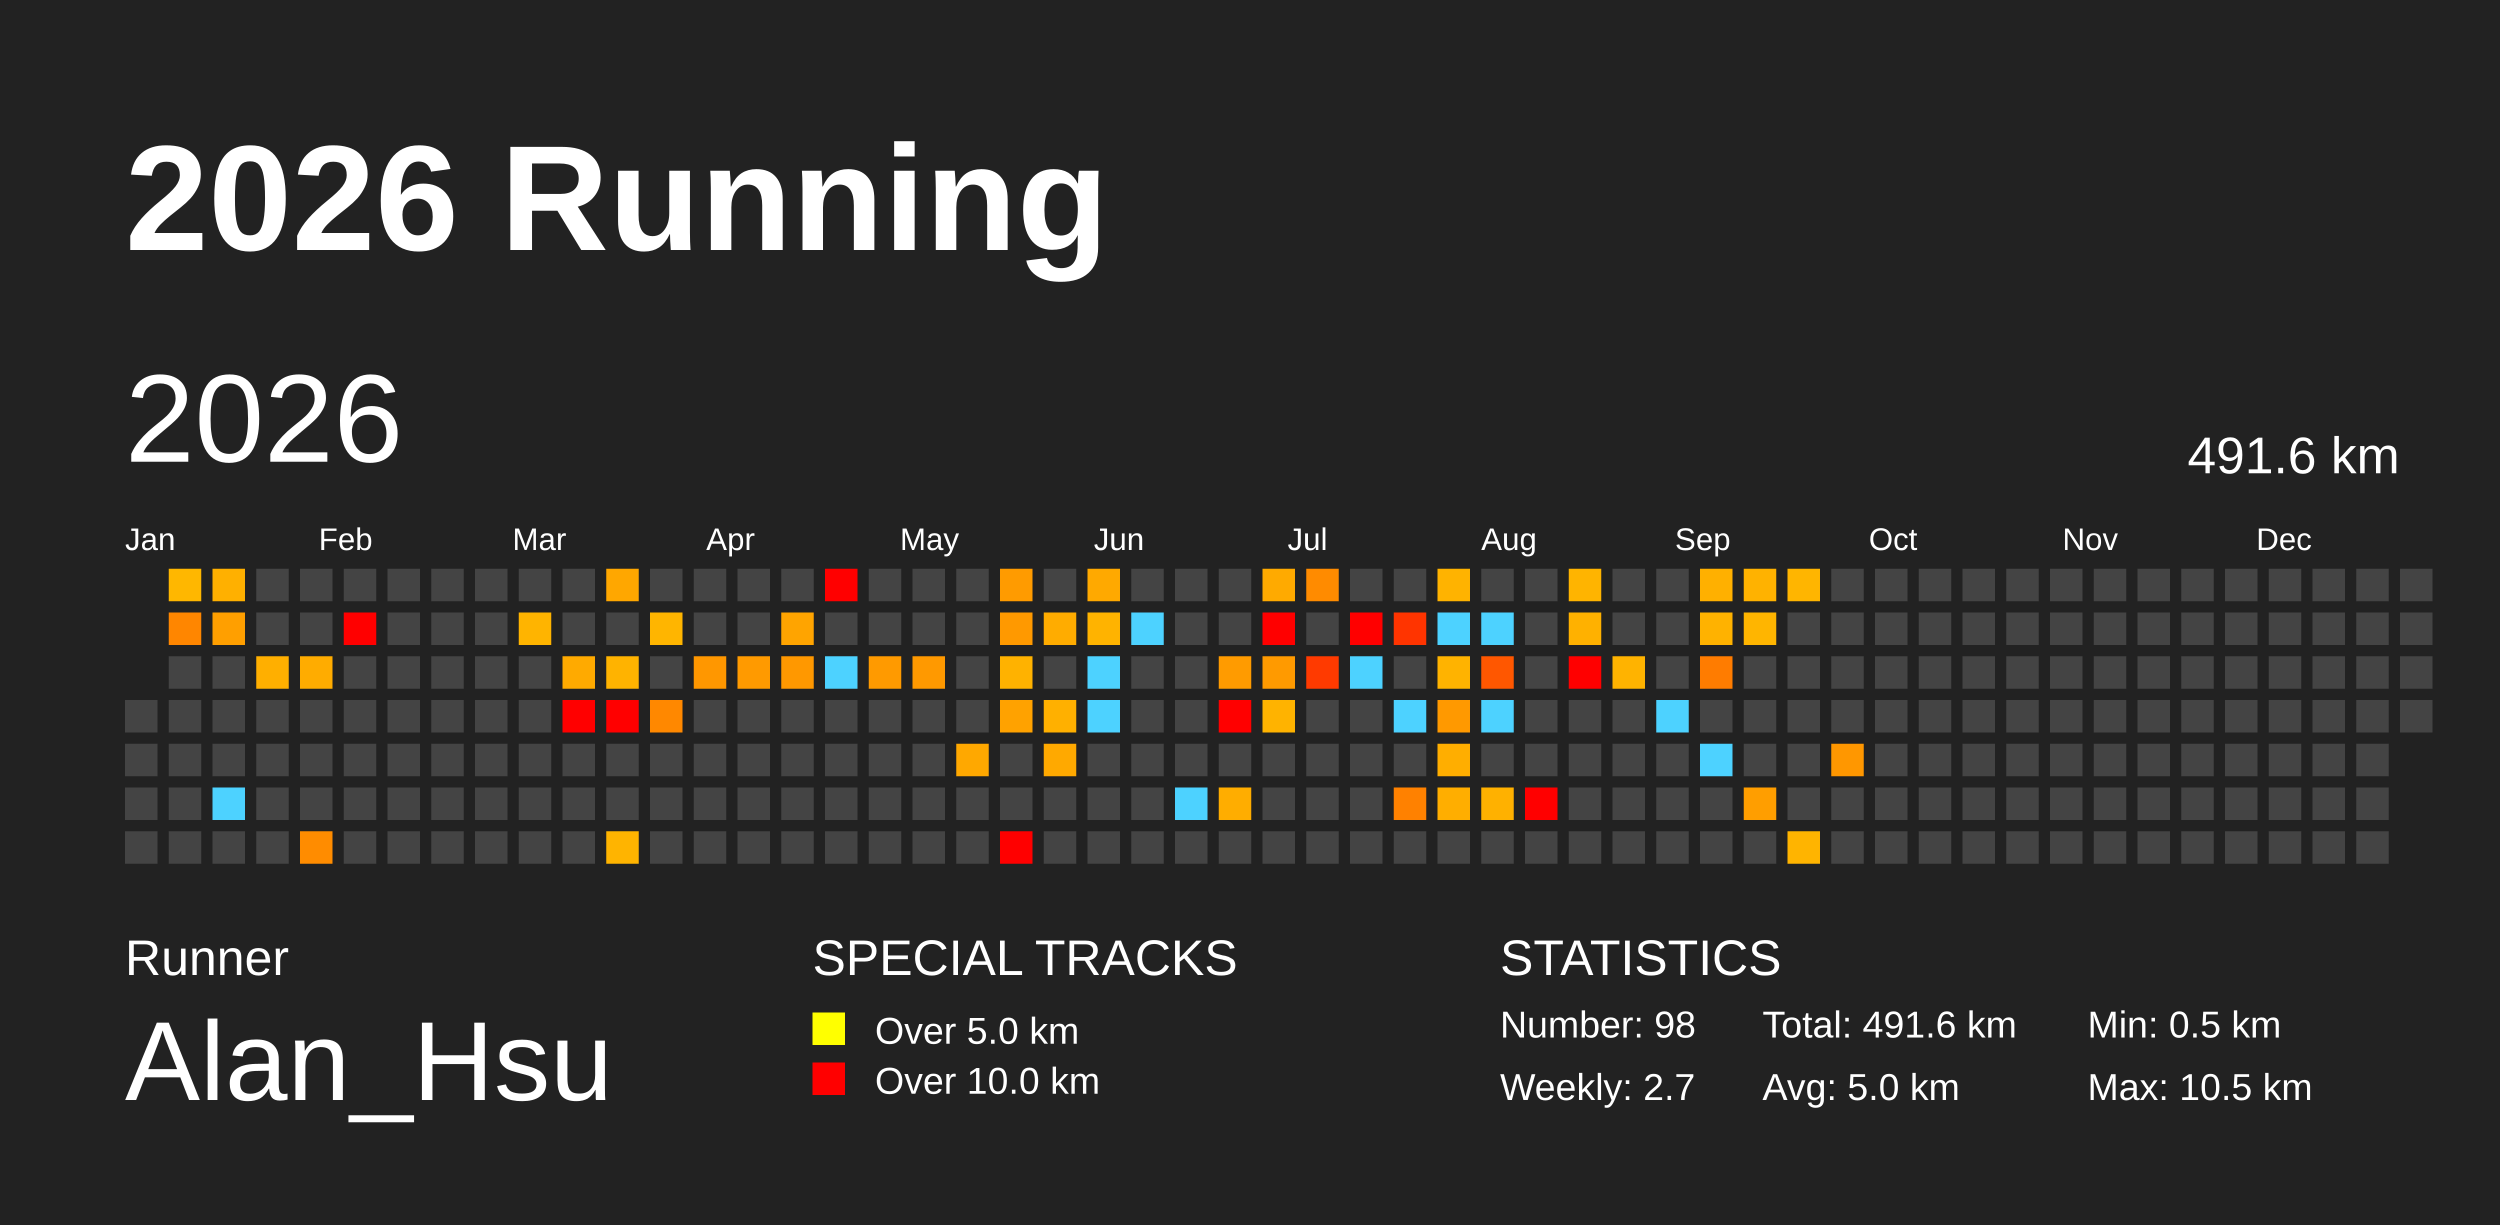
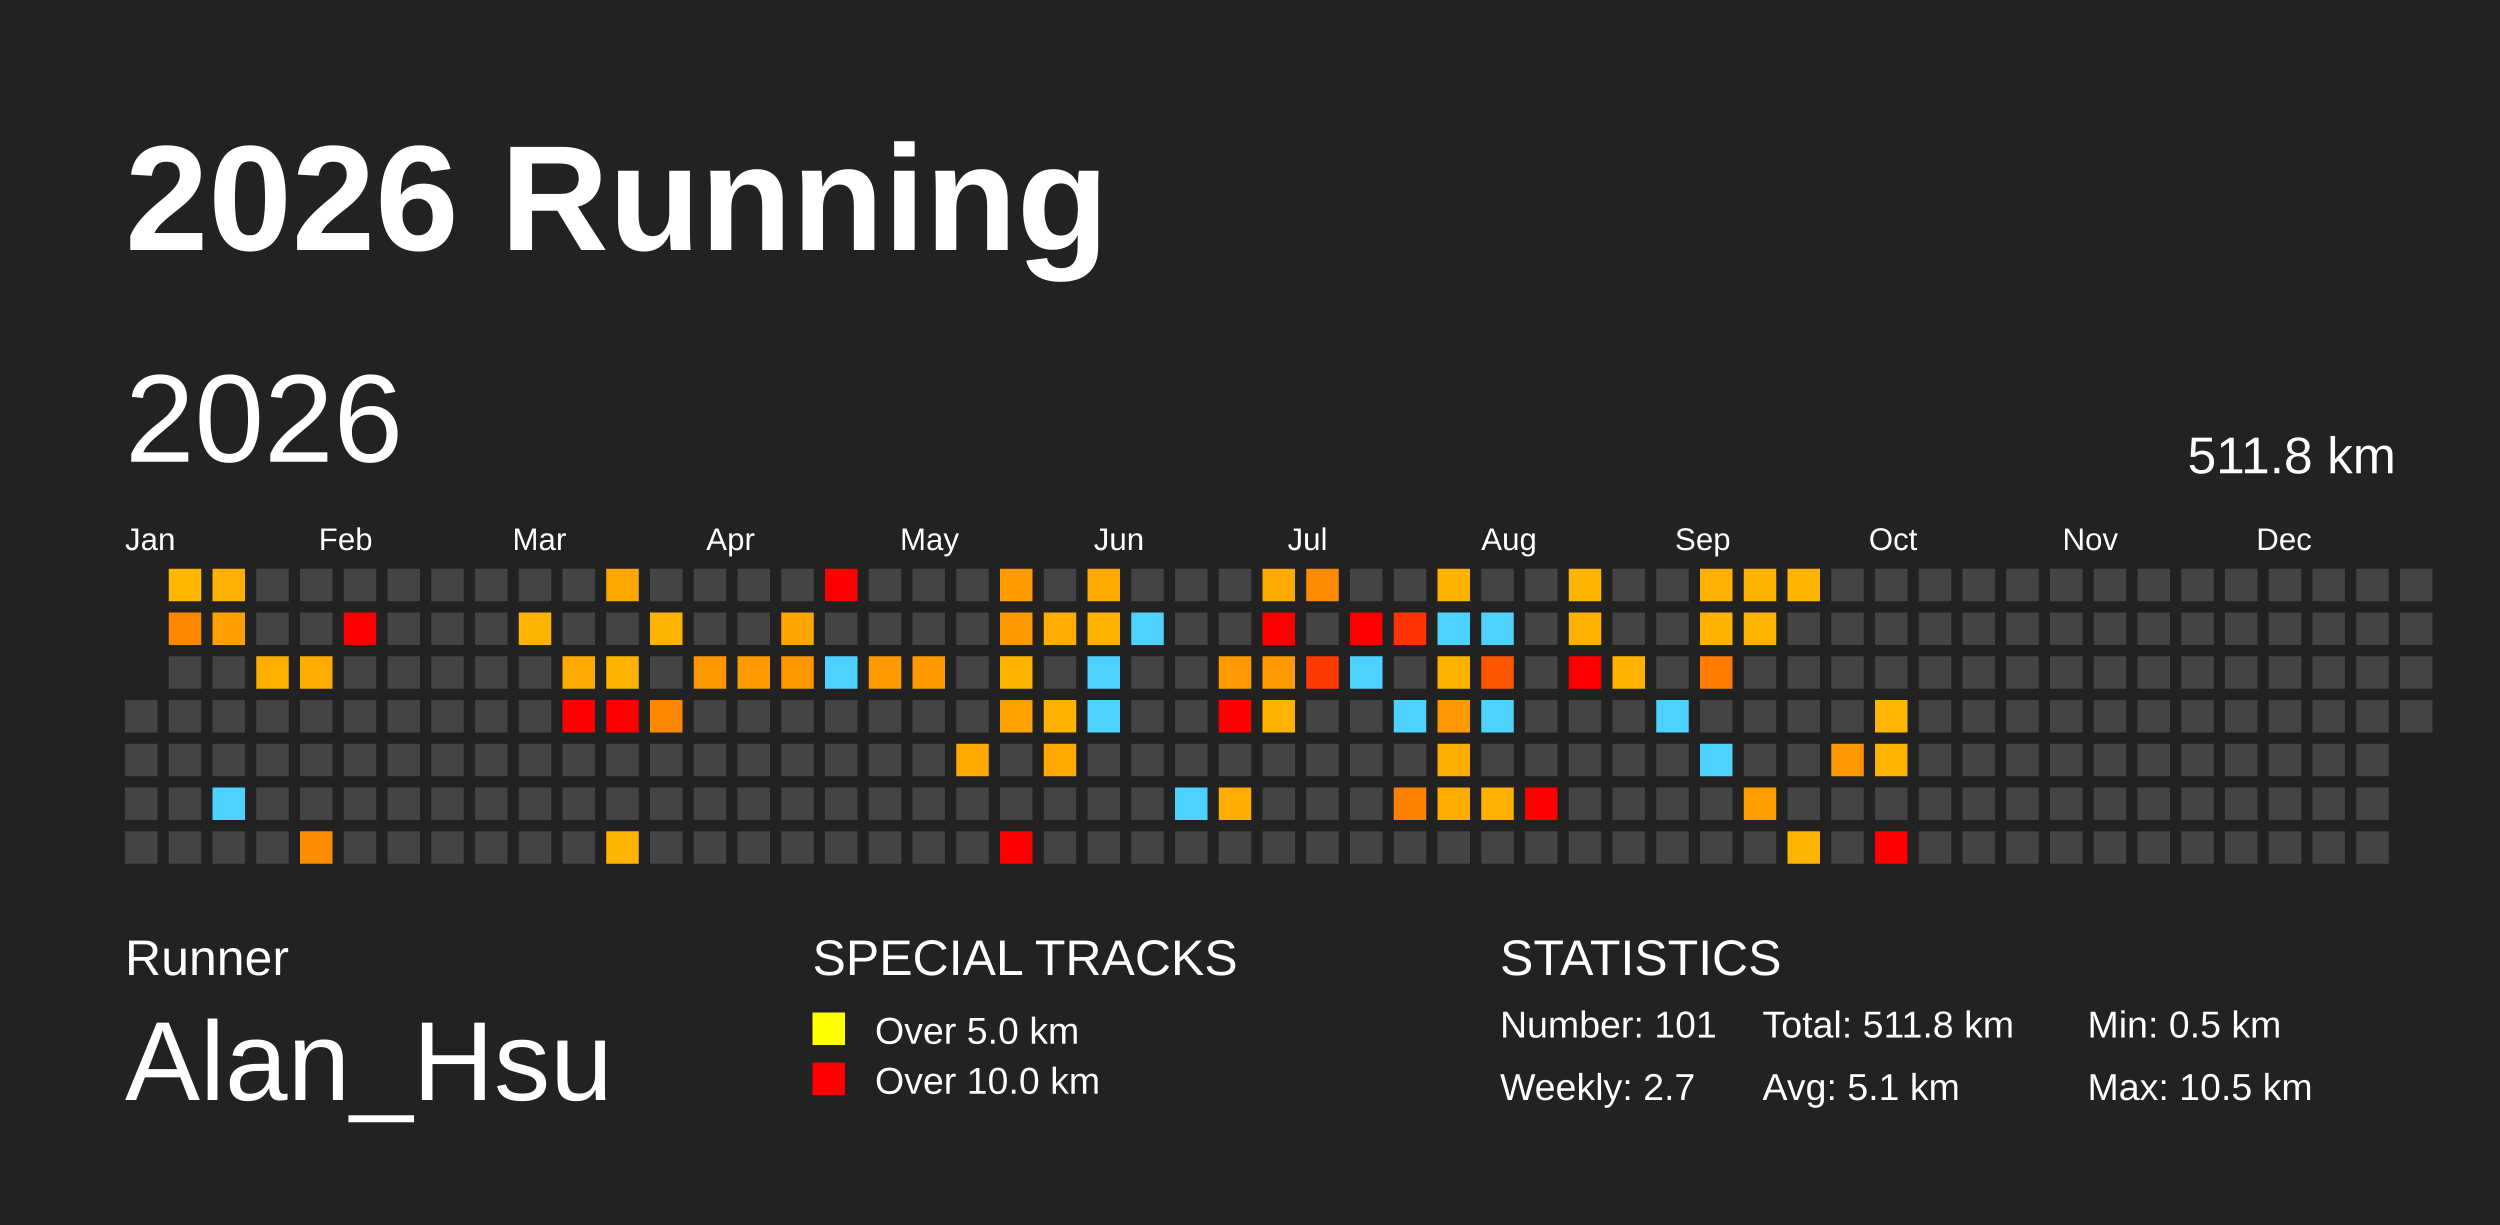
<svg xmlns="http://www.w3.org/2000/svg" baseProfile="full" height="98mm" version="1.1" viewBox="0,0,200,98" width="200mm">
  <defs />
  <rect fill="#222222" height="98" width="200" x="0" y="0" />
  <text fill="#FFFFFF" style="font-size:12px; font-family:Arial; font-weight:bold;" x="10" y="20">2026 Running</text>
  <text fill="#FFFFFF" style="font-size:4px; font-family:Arial" x="10" y="78">Runner</text>
  <text fill="#FFFFFF" style="font-size:9px; font-family:Arial" x="10" y="88">Alan_Hsu</text>
  <text fill="#FFFFFF" style="font-size:4px; font-family:Arial" x="65" y="78">SPECIAL TRACKS</text>
  <rect fill="yellow" height="2.6" width="2.6" x="65" y="81" />
  <text fill="#FFFFFF" style="font-size:3px; font-family:Arial" x="70" y="83.5">Over 5.0 km</text>
  <rect fill="red" height="2.6" width="2.6" x="65" y="85" />
  <text fill="#FFFFFF" style="font-size:3px; font-family:Arial" x="70" y="87.5">Over 10.0 km</text>
  <text fill="#FFFFFF" style="font-size:4px; font-family:Arial" x="120" y="78">STATISTICS</text>
-   <text fill="#FFFFFF" style="font-size:3px; font-family:Arial" x="120" y="83">Number: 98</text>
+   <text fill="#FFFFFF" style="font-size:3px; font-family:Arial" x="120" y="83">Number: 101</text>
  <text fill="#FFFFFF" style="font-size:3px; font-family:Arial" x="120" y="88">Weekly: 2.7</text>
-   <text fill="#FFFFFF" style="font-size:3px; font-family:Arial" x="141" y="83">Total: 491.6 km</text>
-   <text fill="#FFFFFF" style="font-size:3px; font-family:Arial" x="141" y="88">Avg: 5.0 km</text>
+   <text fill="#FFFFFF" style="font-size:3px; font-family:Arial" x="141" y="83">Total: 511.8 km</text>
+   <text fill="#FFFFFF" style="font-size:3px; font-family:Arial" x="141" y="88">Avg: 5.1 km</text>
  <text fill="#FFFFFF" style="font-size:3px; font-family:Arial" x="167" y="83">Min: 0.5 km</text>
  <text fill="#FFFFFF" style="font-size:3px; font-family:Arial" x="167" y="88">Max: 10.5 km</text>
  <text dominant-baseline="hanging" fill="#FFFFFF" style="font-size:10.0px; font-family:Arial;" x="10" y="30">2026</text>
-   <text dominant-baseline="hanging" fill="#FFFFFF" style="font-size:4.125px; font-family:Arial;" x="175" y="35">491.6 km</text>
+   <text dominant-baseline="hanging" fill="#FFFFFF" style="font-size:4.125px; font-family:Arial;" x="175" y="35">511.8 km</text>
  <text fill="#FFFFFF" style="font-size:2.5px; font-family:Arial" x="10.0" y="44">Jan</text>
  <text fill="#FFFFFF" style="font-size:2.5px; font-family:Arial" x="25.5" y="44">Feb</text>
  <text fill="#FFFFFF" style="font-size:2.5px; font-family:Arial" x="41.0" y="44">Mar</text>
  <text fill="#FFFFFF" style="font-size:2.5px; font-family:Arial" x="56.5" y="44">Apr</text>
  <text fill="#FFFFFF" style="font-size:2.5px; font-family:Arial" x="72.0" y="44">May</text>
  <text fill="#FFFFFF" style="font-size:2.5px; font-family:Arial" x="87.5" y="44">Jun</text>
  <text fill="#FFFFFF" style="font-size:2.5px; font-family:Arial" x="103.0" y="44">Jul</text>
  <text fill="#FFFFFF" style="font-size:2.5px; font-family:Arial" x="118.5" y="44">Aug</text>
  <text fill="#FFFFFF" style="font-size:2.5px; font-family:Arial" x="134.0" y="44">Sep</text>
  <text fill="#FFFFFF" style="font-size:2.5px; font-family:Arial" x="149.5" y="44">Oct</text>
  <text fill="#FFFFFF" style="font-size:2.5px; font-family:Arial" x="165.0" y="44">Nov</text>
  <text fill="#FFFFFF" style="font-size:2.5px; font-family:Arial" x="180.5" y="44">Dec</text>
  <rect fill="#444444" height="2.6" width="2.6" x="10.0" y="56.0" />
  <rect fill="#444444" height="2.6" width="2.6" x="10.0" y="59.5" />
  <rect fill="#444444" height="2.6" width="2.6" x="10.0" y="63.0" />
  <rect fill="#444444" height="2.6" width="2.6" x="10.0" y="66.5" />
  <rect fill="#ffb700" height="2.6" width="2.6" x="13.5" y="45.5" />
  <rect fill="#ff8600" height="2.6" width="2.6" x="13.5" y="49.0" />
  <rect fill="#444444" height="2.6" width="2.6" x="13.5" y="52.5" />
  <rect fill="#444444" height="2.6" width="2.6" x="13.5" y="56.0" />
  <rect fill="#444444" height="2.6" width="2.6" x="13.5" y="59.5" />
  <rect fill="#444444" height="2.6" width="2.6" x="13.5" y="63.0" />
  <rect fill="#444444" height="2.6" width="2.6" x="13.5" y="66.5" />
  <rect fill="#ffb000" height="2.6" width="2.6" x="17.0" y="45.5" />
  <rect fill="#ff9f00" height="2.6" width="2.6" x="17.0" y="49.0" />
  <rect fill="#444444" height="2.6" width="2.6" x="17.0" y="52.5" />
  <rect fill="#444444" height="2.6" width="2.6" x="17.0" y="56.0" />
  <rect fill="#444444" height="2.6" width="2.6" x="17.0" y="59.5" />
  <rect fill="#4dd2ff" height="2.6" width="2.6" x="17.0" y="63.0" />
  <rect fill="#444444" height="2.6" width="2.6" x="17.0" y="66.5" />
  <rect fill="#444444" height="2.6" width="2.6" x="20.5" y="45.5" />
  <rect fill="#444444" height="2.6" width="2.6" x="20.5" y="49.0" />
  <rect fill="#ffaf00" height="2.6" width="2.6" x="20.5" y="52.5" />
  <rect fill="#444444" height="2.6" width="2.6" x="20.5" y="56.0" />
  <rect fill="#444444" height="2.6" width="2.6" x="20.5" y="59.5" />
  <rect fill="#444444" height="2.6" width="2.6" x="20.5" y="63.0" />
  <rect fill="#444444" height="2.6" width="2.6" x="20.5" y="66.5" />
  <rect fill="#444444" height="2.6" width="2.6" x="24.0" y="45.5" />
  <rect fill="#444444" height="2.6" width="2.6" x="24.0" y="49.0" />
  <rect fill="#ffac00" height="2.6" width="2.6" x="24.0" y="52.5" />
  <rect fill="#444444" height="2.6" width="2.6" x="24.0" y="56.0" />
  <rect fill="#444444" height="2.6" width="2.6" x="24.0" y="59.5" />
  <rect fill="#444444" height="2.6" width="2.6" x="24.0" y="63.0" />
  <rect fill="#ff8c00" height="2.6" width="2.6" x="24.0" y="66.5" />
  <rect fill="#444444" height="2.6" width="2.6" x="27.5" y="45.5" />
  <rect fill="red" height="2.6" width="2.6" x="27.5" y="49.0" />
  <rect fill="#444444" height="2.6" width="2.6" x="27.5" y="52.5" />
  <rect fill="#444444" height="2.6" width="2.6" x="27.5" y="56.0" />
  <rect fill="#444444" height="2.6" width="2.6" x="27.5" y="59.5" />
  <rect fill="#444444" height="2.6" width="2.6" x="27.5" y="63.0" />
  <rect fill="#444444" height="2.6" width="2.6" x="27.5" y="66.5" />
  <rect fill="#444444" height="2.6" width="2.6" x="31.0" y="45.5" />
  <rect fill="#444444" height="2.6" width="2.6" x="31.0" y="49.0" />
  <rect fill="#444444" height="2.6" width="2.6" x="31.0" y="52.5" />
  <rect fill="#444444" height="2.6" width="2.6" x="31.0" y="56.0" />
  <rect fill="#444444" height="2.6" width="2.6" x="31.0" y="59.5" />
  <rect fill="#444444" height="2.6" width="2.6" x="31.0" y="63.0" />
  <rect fill="#444444" height="2.6" width="2.6" x="31.0" y="66.5" />
  <rect fill="#444444" height="2.6" width="2.6" x="34.5" y="45.5" />
  <rect fill="#444444" height="2.6" width="2.6" x="34.5" y="49.0" />
  <rect fill="#444444" height="2.6" width="2.6" x="34.5" y="52.5" />
  <rect fill="#444444" height="2.6" width="2.6" x="34.5" y="56.0" />
  <rect fill="#444444" height="2.6" width="2.6" x="34.5" y="59.5" />
  <rect fill="#444444" height="2.6" width="2.6" x="34.5" y="63.0" />
  <rect fill="#444444" height="2.6" width="2.6" x="34.5" y="66.5" />
  <rect fill="#444444" height="2.6" width="2.6" x="38.0" y="45.5" />
  <rect fill="#444444" height="2.6" width="2.6" x="38.0" y="49.0" />
  <rect fill="#444444" height="2.6" width="2.6" x="38.0" y="52.5" />
  <rect fill="#444444" height="2.6" width="2.6" x="38.0" y="56.0" />
  <rect fill="#444444" height="2.6" width="2.6" x="38.0" y="59.5" />
  <rect fill="#444444" height="2.6" width="2.6" x="38.0" y="63.0" />
  <rect fill="#444444" height="2.6" width="2.6" x="38.0" y="66.5" />
  <rect fill="#444444" height="2.6" width="2.6" x="41.5" y="45.5" />
  <rect fill="#ffb400" height="2.6" width="2.6" x="41.5" y="49.0" />
  <rect fill="#444444" height="2.6" width="2.6" x="41.5" y="52.5" />
  <rect fill="#444444" height="2.6" width="2.6" x="41.5" y="56.0" />
  <rect fill="#444444" height="2.6" width="2.6" x="41.5" y="59.5" />
  <rect fill="#444444" height="2.6" width="2.6" x="41.5" y="63.0" />
  <rect fill="#444444" height="2.6" width="2.6" x="41.5" y="66.5" />
  <rect fill="#444444" height="2.6" width="2.6" x="45.0" y="45.5" />
  <rect fill="#444444" height="2.6" width="2.6" x="45.0" y="49.0" />
  <rect fill="#ffaa00" height="2.6" width="2.6" x="45.0" y="52.5" />
  <rect fill="red" height="2.6" width="2.6" x="45.0" y="56.0" />
  <rect fill="#444444" height="2.6" width="2.6" x="45.0" y="59.5" />
  <rect fill="#444444" height="2.6" width="2.6" x="45.0" y="63.0" />
  <rect fill="#444444" height="2.6" width="2.6" x="45.0" y="66.5" />
  <rect fill="#ffa700" height="2.6" width="2.6" x="48.5" y="45.5" />
  <rect fill="#444444" height="2.6" width="2.6" x="48.5" y="49.0" />
  <rect fill="#ffb300" height="2.6" width="2.6" x="48.5" y="52.5" />
  <rect fill="red" height="2.6" width="2.6" x="48.5" y="56.0" />
  <rect fill="#444444" height="2.6" width="2.6" x="48.5" y="59.5" />
  <rect fill="#444444" height="2.6" width="2.6" x="48.5" y="63.0" />
  <rect fill="#ffb400" height="2.6" width="2.6" x="48.5" y="66.5" />
  <rect fill="#444444" height="2.6" width="2.6" x="52.0" y="45.5" />
  <rect fill="#ffb500" height="2.6" width="2.6" x="52.0" y="49.0" />
  <rect fill="#444444" height="2.6" width="2.6" x="52.0" y="52.5" />
  <rect fill="#ff8800" height="2.6" width="2.6" x="52.0" y="56.0" />
  <rect fill="#444444" height="2.6" width="2.6" x="52.0" y="59.5" />
  <rect fill="#444444" height="2.6" width="2.6" x="52.0" y="63.0" />
  <rect fill="#444444" height="2.6" width="2.6" x="52.0" y="66.5" />
  <rect fill="#444444" height="2.6" width="2.6" x="55.5" y="45.5" />
  <rect fill="#444444" height="2.6" width="2.6" x="55.5" y="49.0" />
  <rect fill="#ff9700" height="2.6" width="2.6" x="55.5" y="52.5" />
  <rect fill="#444444" height="2.6" width="2.6" x="55.5" y="56.0" />
  <rect fill="#444444" height="2.6" width="2.6" x="55.5" y="59.5" />
  <rect fill="#444444" height="2.6" width="2.6" x="55.5" y="63.0" />
  <rect fill="#444444" height="2.6" width="2.6" x="55.5" y="66.5" />
  <rect fill="#444444" height="2.6" width="2.6" x="59.0" y="45.5" />
  <rect fill="#444444" height="2.6" width="2.6" x="59.0" y="49.0" />
  <rect fill="#ff9a00" height="2.6" width="2.6" x="59.0" y="52.5" />
  <rect fill="#444444" height="2.6" width="2.6" x="59.0" y="56.0" />
  <rect fill="#444444" height="2.6" width="2.6" x="59.0" y="59.5" />
  <rect fill="#444444" height="2.6" width="2.6" x="59.0" y="63.0" />
  <rect fill="#444444" height="2.6" width="2.6" x="59.0" y="66.5" />
  <rect fill="#444444" height="2.6" width="2.6" x="62.5" y="45.5" />
  <rect fill="#ffa400" height="2.6" width="2.6" x="62.5" y="49.0" />
  <rect fill="#ff9800" height="2.6" width="2.6" x="62.5" y="52.5" />
  <rect fill="#444444" height="2.6" width="2.6" x="62.5" y="56.0" />
  <rect fill="#444444" height="2.6" width="2.6" x="62.5" y="59.5" />
  <rect fill="#444444" height="2.6" width="2.6" x="62.5" y="63.0" />
  <rect fill="#444444" height="2.6" width="2.6" x="62.5" y="66.5" />
  <rect fill="red" height="2.6" width="2.6" x="66.0" y="45.5" />
  <rect fill="#444444" height="2.6" width="2.6" x="66.0" y="49.0" />
  <rect fill="#4dd2ff" height="2.6" width="2.6" x="66.0" y="52.5" />
  <rect fill="#444444" height="2.6" width="2.6" x="66.0" y="56.0" />
  <rect fill="#444444" height="2.6" width="2.6" x="66.0" y="59.5" />
  <rect fill="#444444" height="2.6" width="2.6" x="66.0" y="63.0" />
  <rect fill="#444444" height="2.6" width="2.6" x="66.0" y="66.5" />
  <rect fill="#444444" height="2.6" width="2.6" x="69.5" y="45.5" />
  <rect fill="#444444" height="2.6" width="2.6" x="69.5" y="49.0" />
  <rect fill="#ff9a00" height="2.6" width="2.6" x="69.5" y="52.5" />
  <rect fill="#444444" height="2.6" width="2.6" x="69.5" y="56.0" />
  <rect fill="#444444" height="2.6" width="2.6" x="69.5" y="59.5" />
  <rect fill="#444444" height="2.6" width="2.6" x="69.5" y="63.0" />
  <rect fill="#444444" height="2.6" width="2.6" x="69.5" y="66.5" />
  <rect fill="#444444" height="2.6" width="2.6" x="73.0" y="45.5" />
  <rect fill="#444444" height="2.6" width="2.6" x="73.0" y="49.0" />
  <rect fill="#ff9900" height="2.6" width="2.6" x="73.0" y="52.5" />
  <rect fill="#444444" height="2.6" width="2.6" x="73.0" y="56.0" />
  <rect fill="#444444" height="2.6" width="2.6" x="73.0" y="59.5" />
  <rect fill="#444444" height="2.6" width="2.6" x="73.0" y="63.0" />
  <rect fill="#444444" height="2.6" width="2.6" x="73.0" y="66.5" />
  <rect fill="#444444" height="2.6" width="2.6" x="76.5" y="45.5" />
  <rect fill="#444444" height="2.6" width="2.6" x="76.5" y="49.0" />
  <rect fill="#444444" height="2.6" width="2.6" x="76.5" y="52.5" />
  <rect fill="#444444" height="2.6" width="2.6" x="76.5" y="56.0" />
  <rect fill="#ffa800" height="2.6" width="2.6" x="76.5" y="59.5" />
  <rect fill="#444444" height="2.6" width="2.6" x="76.5" y="63.0" />
  <rect fill="#444444" height="2.6" width="2.6" x="76.5" y="66.5" />
  <rect fill="#ff9b00" height="2.6" width="2.6" x="80.0" y="45.5" />
  <rect fill="#ff9900" height="2.6" width="2.6" x="80.0" y="49.0" />
  <rect fill="#ffb200" height="2.6" width="2.6" x="80.0" y="52.5" />
  <rect fill="#ffa200" height="2.6" width="2.6" x="80.0" y="56.0" />
  <rect fill="#444444" height="2.6" width="2.6" x="80.0" y="59.5" />
  <rect fill="#444444" height="2.6" width="2.6" x="80.0" y="63.0" />
  <rect fill="red" height="2.6" width="2.6" x="80.0" y="66.5" />
  <rect fill="#444444" height="2.6" width="2.6" x="83.5" y="45.5" />
  <rect fill="#ffac00" height="2.6" width="2.6" x="83.5" y="49.0" />
  <rect fill="#444444" height="2.6" width="2.6" x="83.5" y="52.5" />
  <rect fill="#ffb000" height="2.6" width="2.6" x="83.5" y="56.0" />
  <rect fill="#ffa900" height="2.6" width="2.6" x="83.5" y="59.5" />
  <rect fill="#444444" height="2.6" width="2.6" x="83.5" y="63.0" />
  <rect fill="#444444" height="2.6" width="2.6" x="83.5" y="66.5" />
  <rect fill="#ffa900" height="2.6" width="2.6" x="87.0" y="45.5" />
  <rect fill="#ffb300" height="2.6" width="2.6" x="87.0" y="49.0" />
  <rect fill="#4dd2ff" height="2.6" width="2.6" x="87.0" y="52.5" />
  <rect fill="#4dd2ff" height="2.6" width="2.6" x="87.0" y="56.0" />
  <rect fill="#444444" height="2.6" width="2.6" x="87.0" y="59.5" />
  <rect fill="#444444" height="2.6" width="2.6" x="87.0" y="63.0" />
  <rect fill="#444444" height="2.6" width="2.6" x="87.0" y="66.5" />
  <rect fill="#444444" height="2.6" width="2.6" x="90.5" y="45.5" />
  <rect fill="#4dd2ff" height="2.6" width="2.6" x="90.5" y="49.0" />
  <rect fill="#444444" height="2.6" width="2.6" x="90.5" y="52.5" />
  <rect fill="#444444" height="2.6" width="2.6" x="90.5" y="56.0" />
  <rect fill="#444444" height="2.6" width="2.6" x="90.5" y="59.5" />
  <rect fill="#444444" height="2.6" width="2.6" x="90.5" y="63.0" />
  <rect fill="#444444" height="2.6" width="2.6" x="90.5" y="66.5" />
  <rect fill="#444444" height="2.6" width="2.6" x="94.0" y="45.5" />
  <rect fill="#444444" height="2.6" width="2.6" x="94.0" y="49.0" />
  <rect fill="#444444" height="2.6" width="2.6" x="94.0" y="52.5" />
  <rect fill="#444444" height="2.6" width="2.6" x="94.0" y="56.0" />
  <rect fill="#444444" height="2.6" width="2.6" x="94.0" y="59.5" />
  <rect fill="#4dd2ff" height="2.6" width="2.6" x="94.0" y="63.0" />
  <rect fill="#444444" height="2.6" width="2.6" x="94.0" y="66.5" />
  <rect fill="#444444" height="2.6" width="2.6" x="97.5" y="45.5" />
  <rect fill="#444444" height="2.6" width="2.6" x="97.5" y="49.0" />
  <rect fill="#ff9b00" height="2.6" width="2.6" x="97.5" y="52.5" />
  <rect fill="red" height="2.6" width="2.6" x="97.5" y="56.0" />
  <rect fill="#444444" height="2.6" width="2.6" x="97.5" y="59.5" />
  <rect fill="#ffad00" height="2.6" width="2.6" x="97.5" y="63.0" />
  <rect fill="#444444" height="2.6" width="2.6" x="97.5" y="66.5" />
  <rect fill="#ffaa00" height="2.6" width="2.6" x="101.0" y="45.5" />
  <rect fill="red" height="2.6" width="2.6" x="101.0" y="49.0" />
  <rect fill="#ff9a00" height="2.6" width="2.6" x="101.0" y="52.5" />
  <rect fill="#ffb300" height="2.6" width="2.6" x="101.0" y="56.0" />
  <rect fill="#444444" height="2.6" width="2.6" x="101.0" y="59.5" />
  <rect fill="#444444" height="2.6" width="2.6" x="101.0" y="63.0" />
  <rect fill="#444444" height="2.6" width="2.6" x="101.0" y="66.5" />
  <rect fill="#ff8b00" height="2.6" width="2.6" x="104.5" y="45.5" />
  <rect fill="#444444" height="2.6" width="2.6" x="104.5" y="49.0" />
  <rect fill="#ff3a00" height="2.6" width="2.6" x="104.5" y="52.5" />
  <rect fill="#444444" height="2.6" width="2.6" x="104.5" y="56.0" />
  <rect fill="#444444" height="2.6" width="2.6" x="104.5" y="59.5" />
  <rect fill="#444444" height="2.6" width="2.6" x="104.5" y="63.0" />
  <rect fill="#444444" height="2.6" width="2.6" x="104.5" y="66.5" />
  <rect fill="#444444" height="2.6" width="2.6" x="108.0" y="45.5" />
  <rect fill="red" height="2.6" width="2.6" x="108.0" y="49.0" />
  <rect fill="#4dd2ff" height="2.6" width="2.6" x="108.0" y="52.5" />
  <rect fill="#444444" height="2.6" width="2.6" x="108.0" y="56.0" />
  <rect fill="#444444" height="2.6" width="2.6" x="108.0" y="59.5" />
  <rect fill="#444444" height="2.6" width="2.6" x="108.0" y="63.0" />
  <rect fill="#444444" height="2.6" width="2.6" x="108.0" y="66.5" />
  <rect fill="#444444" height="2.6" width="2.6" x="111.5" y="45.5" />
  <rect fill="#ff3400" height="2.6" width="2.6" x="111.5" y="49.0" />
  <rect fill="#444444" height="2.6" width="2.6" x="111.5" y="52.5" />
  <rect fill="#4dd2ff" height="2.6" width="2.6" x="111.5" y="56.0" />
  <rect fill="#444444" height="2.6" width="2.6" x="111.5" y="59.5" />
  <rect fill="#ff8100" height="2.6" width="2.6" x="111.5" y="63.0" />
  <rect fill="#444444" height="2.6" width="2.6" x="111.5" y="66.5" />
  <rect fill="#ffb300" height="2.6" width="2.6" x="115.0" y="45.5" />
  <rect fill="#4dd2ff" height="2.6" width="2.6" x="115.0" y="49.0" />
  <rect fill="#ffb300" height="2.6" width="2.6" x="115.0" y="52.5" />
  <rect fill="#ff9900" height="2.6" width="2.6" x="115.0" y="56.0" />
  <rect fill="#ffae00" height="2.6" width="2.6" x="115.0" y="59.5" />
  <rect fill="#ffae00" height="2.6" width="2.6" x="115.0" y="63.0" />
  <rect fill="#444444" height="2.6" width="2.6" x="115.0" y="66.5" />
  <rect fill="#444444" height="2.6" width="2.6" x="118.5" y="45.5" />
  <rect fill="#4dd2ff" height="2.6" width="2.6" x="118.5" y="49.0" />
  <rect fill="#ff5700" height="2.6" width="2.6" x="118.5" y="52.5" />
  <rect fill="#4dd2ff" height="2.6" width="2.6" x="118.5" y="56.0" />
  <rect fill="#444444" height="2.6" width="2.6" x="118.5" y="59.5" />
  <rect fill="#ffb100" height="2.6" width="2.6" x="118.5" y="63.0" />
  <rect fill="#444444" height="2.6" width="2.6" x="118.5" y="66.5" />
  <rect fill="#444444" height="2.6" width="2.6" x="122.0" y="45.5" />
  <rect fill="#444444" height="2.6" width="2.6" x="122.0" y="49.0" />
  <rect fill="#444444" height="2.6" width="2.6" x="122.0" y="52.5" />
  <rect fill="#444444" height="2.6" width="2.6" x="122.0" y="56.0" />
  <rect fill="#444444" height="2.6" width="2.6" x="122.0" y="59.5" />
  <rect fill="red" height="2.6" width="2.6" x="122.0" y="63.0" />
  <rect fill="#444444" height="2.6" width="2.6" x="122.0" y="66.5" />
  <rect fill="#ffb400" height="2.6" width="2.6" x="125.5" y="45.5" />
  <rect fill="#ffb100" height="2.6" width="2.6" x="125.5" y="49.0" />
  <rect fill="red" height="2.6" width="2.6" x="125.5" y="52.5" />
  <rect fill="#444444" height="2.6" width="2.6" x="125.5" y="56.0" />
  <rect fill="#444444" height="2.6" width="2.6" x="125.5" y="59.5" />
  <rect fill="#444444" height="2.6" width="2.6" x="125.5" y="63.0" />
  <rect fill="#444444" height="2.6" width="2.6" x="125.5" y="66.5" />
  <rect fill="#444444" height="2.6" width="2.6" x="129.0" y="45.5" />
  <rect fill="#444444" height="2.6" width="2.6" x="129.0" y="49.0" />
  <rect fill="#ffb300" height="2.6" width="2.6" x="129.0" y="52.5" />
  <rect fill="#444444" height="2.6" width="2.6" x="129.0" y="56.0" />
  <rect fill="#444444" height="2.6" width="2.6" x="129.0" y="59.5" />
  <rect fill="#444444" height="2.6" width="2.6" x="129.0" y="63.0" />
  <rect fill="#444444" height="2.6" width="2.6" x="129.0" y="66.5" />
  <rect fill="#444444" height="2.6" width="2.6" x="132.5" y="45.5" />
  <rect fill="#444444" height="2.6" width="2.6" x="132.5" y="49.0" />
  <rect fill="#444444" height="2.6" width="2.6" x="132.5" y="52.5" />
  <rect fill="#4dd2ff" height="2.6" width="2.6" x="132.5" y="56.0" />
  <rect fill="#444444" height="2.6" width="2.6" x="132.5" y="59.5" />
  <rect fill="#444444" height="2.6" width="2.6" x="132.5" y="63.0" />
  <rect fill="#444444" height="2.6" width="2.6" x="132.5" y="66.5" />
  <rect fill="#ffb000" height="2.6" width="2.6" x="136.0" y="45.5" />
  <rect fill="#ffb200" height="2.6" width="2.6" x="136.0" y="49.0" />
  <rect fill="#ff7c00" height="2.6" width="2.6" x="136.0" y="52.5" />
  <rect fill="#444444" height="2.6" width="2.6" x="136.0" y="56.0" />
  <rect fill="#4dd2ff" height="2.6" width="2.6" x="136.0" y="59.5" />
  <rect fill="#444444" height="2.6" width="2.6" x="136.0" y="63.0" />
  <rect fill="#444444" height="2.6" width="2.6" x="136.0" y="66.5" />
  <rect fill="#ffb200" height="2.6" width="2.6" x="139.5" y="45.5" />
  <rect fill="#ffb500" height="2.6" width="2.6" x="139.5" y="49.0" />
  <rect fill="#444444" height="2.6" width="2.6" x="139.5" y="52.5" />
  <rect fill="#444444" height="2.6" width="2.6" x="139.5" y="56.0" />
  <rect fill="#444444" height="2.6" width="2.6" x="139.5" y="59.5" />
  <rect fill="#ff9e00" height="2.6" width="2.6" x="139.5" y="63.0" />
  <rect fill="#444444" height="2.6" width="2.6" x="139.5" y="66.5" />
  <rect fill="#ffb500" height="2.6" width="2.6" x="143.0" y="45.5" />
  <rect fill="#444444" height="2.6" width="2.6" x="143.0" y="49.0" />
  <rect fill="#444444" height="2.6" width="2.6" x="143.0" y="52.5" />
  <rect fill="#444444" height="2.6" width="2.6" x="143.0" y="56.0" />
  <rect fill="#444444" height="2.6" width="2.6" x="143.0" y="59.5" />
  <rect fill="#444444" height="2.6" width="2.6" x="143.0" y="63.0" />
  <rect fill="#ffb400" height="2.6" width="2.6" x="143.0" y="66.5" />
  <rect fill="#444444" height="2.6" width="2.6" x="146.5" y="45.5" />
  <rect fill="#444444" height="2.6" width="2.6" x="146.5" y="49.0" />
  <rect fill="#444444" height="2.6" width="2.6" x="146.5" y="52.5" />
  <rect fill="#444444" height="2.6" width="2.6" x="146.5" y="56.0" />
  <rect fill="#ff9700" height="2.6" width="2.6" x="146.5" y="59.5" />
  <rect fill="#444444" height="2.6" width="2.6" x="146.5" y="63.0" />
  <rect fill="#444444" height="2.6" width="2.6" x="146.5" y="66.5" />
  <rect fill="#444444" height="2.6" width="2.6" x="150.0" y="45.5" />
  <rect fill="#444444" height="2.6" width="2.6" x="150.0" y="49.0" />
  <rect fill="#444444" height="2.6" width="2.6" x="150.0" y="52.5" />
-   <rect fill="#444444" height="2.6" width="2.6" x="150.0" y="56.0" />
-   <rect fill="#444444" height="2.6" width="2.6" x="150.0" y="59.5" />
+   <rect fill="#ffb600" height="2.6" width="2.6" x="150.0" y="56.0" />
+   <rect fill="#ffb500" height="2.6" width="2.6" x="150.0" y="59.5" />
  <rect fill="#444444" height="2.6" width="2.6" x="150.0" y="63.0" />
-   <rect fill="#444444" height="2.6" width="2.6" x="150.0" y="66.5" />
+   <rect fill="red" height="2.6" width="2.6" x="150.0" y="66.5" />
  <rect fill="#444444" height="2.6" width="2.6" x="153.5" y="45.5" />
  <rect fill="#444444" height="2.6" width="2.6" x="153.5" y="49.0" />
  <rect fill="#444444" height="2.6" width="2.6" x="153.5" y="52.5" />
  <rect fill="#444444" height="2.6" width="2.6" x="153.5" y="56.0" />
  <rect fill="#444444" height="2.6" width="2.6" x="153.5" y="59.5" />
  <rect fill="#444444" height="2.6" width="2.6" x="153.5" y="63.0" />
  <rect fill="#444444" height="2.6" width="2.6" x="153.5" y="66.5" />
  <rect fill="#444444" height="2.6" width="2.6" x="157.0" y="45.5" />
  <rect fill="#444444" height="2.6" width="2.6" x="157.0" y="49.0" />
  <rect fill="#444444" height="2.6" width="2.6" x="157.0" y="52.5" />
  <rect fill="#444444" height="2.6" width="2.6" x="157.0" y="56.0" />
  <rect fill="#444444" height="2.6" width="2.6" x="157.0" y="59.5" />
  <rect fill="#444444" height="2.6" width="2.6" x="157.0" y="63.0" />
  <rect fill="#444444" height="2.6" width="2.6" x="157.0" y="66.5" />
  <rect fill="#444444" height="2.6" width="2.6" x="160.5" y="45.5" />
  <rect fill="#444444" height="2.6" width="2.6" x="160.5" y="49.0" />
  <rect fill="#444444" height="2.6" width="2.6" x="160.5" y="52.5" />
  <rect fill="#444444" height="2.6" width="2.6" x="160.5" y="56.0" />
  <rect fill="#444444" height="2.6" width="2.6" x="160.5" y="59.5" />
  <rect fill="#444444" height="2.6" width="2.6" x="160.5" y="63.0" />
  <rect fill="#444444" height="2.6" width="2.6" x="160.5" y="66.5" />
  <rect fill="#444444" height="2.6" width="2.6" x="164.0" y="45.5" />
  <rect fill="#444444" height="2.6" width="2.6" x="164.0" y="49.0" />
  <rect fill="#444444" height="2.6" width="2.6" x="164.0" y="52.5" />
  <rect fill="#444444" height="2.6" width="2.6" x="164.0" y="56.0" />
  <rect fill="#444444" height="2.6" width="2.6" x="164.0" y="59.5" />
  <rect fill="#444444" height="2.6" width="2.6" x="164.0" y="63.0" />
  <rect fill="#444444" height="2.6" width="2.6" x="164.0" y="66.5" />
  <rect fill="#444444" height="2.6" width="2.6" x="167.5" y="45.5" />
  <rect fill="#444444" height="2.6" width="2.6" x="167.5" y="49.0" />
  <rect fill="#444444" height="2.6" width="2.6" x="167.5" y="52.5" />
  <rect fill="#444444" height="2.6" width="2.6" x="167.5" y="56.0" />
  <rect fill="#444444" height="2.6" width="2.6" x="167.5" y="59.5" />
  <rect fill="#444444" height="2.6" width="2.6" x="167.5" y="63.0" />
  <rect fill="#444444" height="2.6" width="2.6" x="167.5" y="66.5" />
  <rect fill="#444444" height="2.6" width="2.6" x="171.0" y="45.5" />
  <rect fill="#444444" height="2.6" width="2.6" x="171.0" y="49.0" />
  <rect fill="#444444" height="2.6" width="2.6" x="171.0" y="52.5" />
  <rect fill="#444444" height="2.6" width="2.6" x="171.0" y="56.0" />
  <rect fill="#444444" height="2.6" width="2.6" x="171.0" y="59.5" />
  <rect fill="#444444" height="2.6" width="2.6" x="171.0" y="63.0" />
  <rect fill="#444444" height="2.6" width="2.6" x="171.0" y="66.5" />
  <rect fill="#444444" height="2.6" width="2.6" x="174.5" y="45.5" />
  <rect fill="#444444" height="2.6" width="2.6" x="174.5" y="49.0" />
  <rect fill="#444444" height="2.6" width="2.6" x="174.5" y="52.5" />
  <rect fill="#444444" height="2.6" width="2.6" x="174.5" y="56.0" />
  <rect fill="#444444" height="2.6" width="2.6" x="174.5" y="59.5" />
  <rect fill="#444444" height="2.6" width="2.6" x="174.5" y="63.0" />
  <rect fill="#444444" height="2.6" width="2.6" x="174.5" y="66.5" />
  <rect fill="#444444" height="2.6" width="2.6" x="178.0" y="45.5" />
  <rect fill="#444444" height="2.6" width="2.6" x="178.0" y="49.0" />
  <rect fill="#444444" height="2.6" width="2.6" x="178.0" y="52.5" />
  <rect fill="#444444" height="2.6" width="2.6" x="178.0" y="56.0" />
  <rect fill="#444444" height="2.6" width="2.6" x="178.0" y="59.5" />
  <rect fill="#444444" height="2.6" width="2.6" x="178.0" y="63.0" />
  <rect fill="#444444" height="2.6" width="2.6" x="178.0" y="66.5" />
  <rect fill="#444444" height="2.6" width="2.6" x="181.5" y="45.5" />
  <rect fill="#444444" height="2.6" width="2.6" x="181.5" y="49.0" />
  <rect fill="#444444" height="2.6" width="2.6" x="181.5" y="52.5" />
  <rect fill="#444444" height="2.6" width="2.6" x="181.5" y="56.0" />
  <rect fill="#444444" height="2.6" width="2.6" x="181.5" y="59.5" />
  <rect fill="#444444" height="2.6" width="2.6" x="181.5" y="63.0" />
  <rect fill="#444444" height="2.6" width="2.6" x="181.5" y="66.5" />
  <rect fill="#444444" height="2.6" width="2.6" x="185.0" y="45.5" />
  <rect fill="#444444" height="2.6" width="2.6" x="185.0" y="49.0" />
  <rect fill="#444444" height="2.6" width="2.6" x="185.0" y="52.5" />
  <rect fill="#444444" height="2.6" width="2.6" x="185.0" y="56.0" />
  <rect fill="#444444" height="2.6" width="2.6" x="185.0" y="59.5" />
  <rect fill="#444444" height="2.6" width="2.6" x="185.0" y="63.0" />
  <rect fill="#444444" height="2.6" width="2.6" x="185.0" y="66.5" />
  <rect fill="#444444" height="2.6" width="2.6" x="188.5" y="45.5" />
  <rect fill="#444444" height="2.6" width="2.6" x="188.5" y="49.0" />
  <rect fill="#444444" height="2.6" width="2.6" x="188.5" y="52.5" />
  <rect fill="#444444" height="2.6" width="2.6" x="188.5" y="56.0" />
  <rect fill="#444444" height="2.6" width="2.6" x="188.5" y="59.5" />
  <rect fill="#444444" height="2.6" width="2.6" x="188.5" y="63.0" />
  <rect fill="#444444" height="2.6" width="2.6" x="188.5" y="66.5" />
  <rect fill="#444444" height="2.6" width="2.6" x="192.0" y="45.5" />
  <rect fill="#444444" height="2.6" width="2.6" x="192.0" y="49.0" />
  <rect fill="#444444" height="2.6" width="2.6" x="192.0" y="52.5" />
  <rect fill="#444444" height="2.6" width="2.6" x="192.0" y="56.0" />
</svg>
